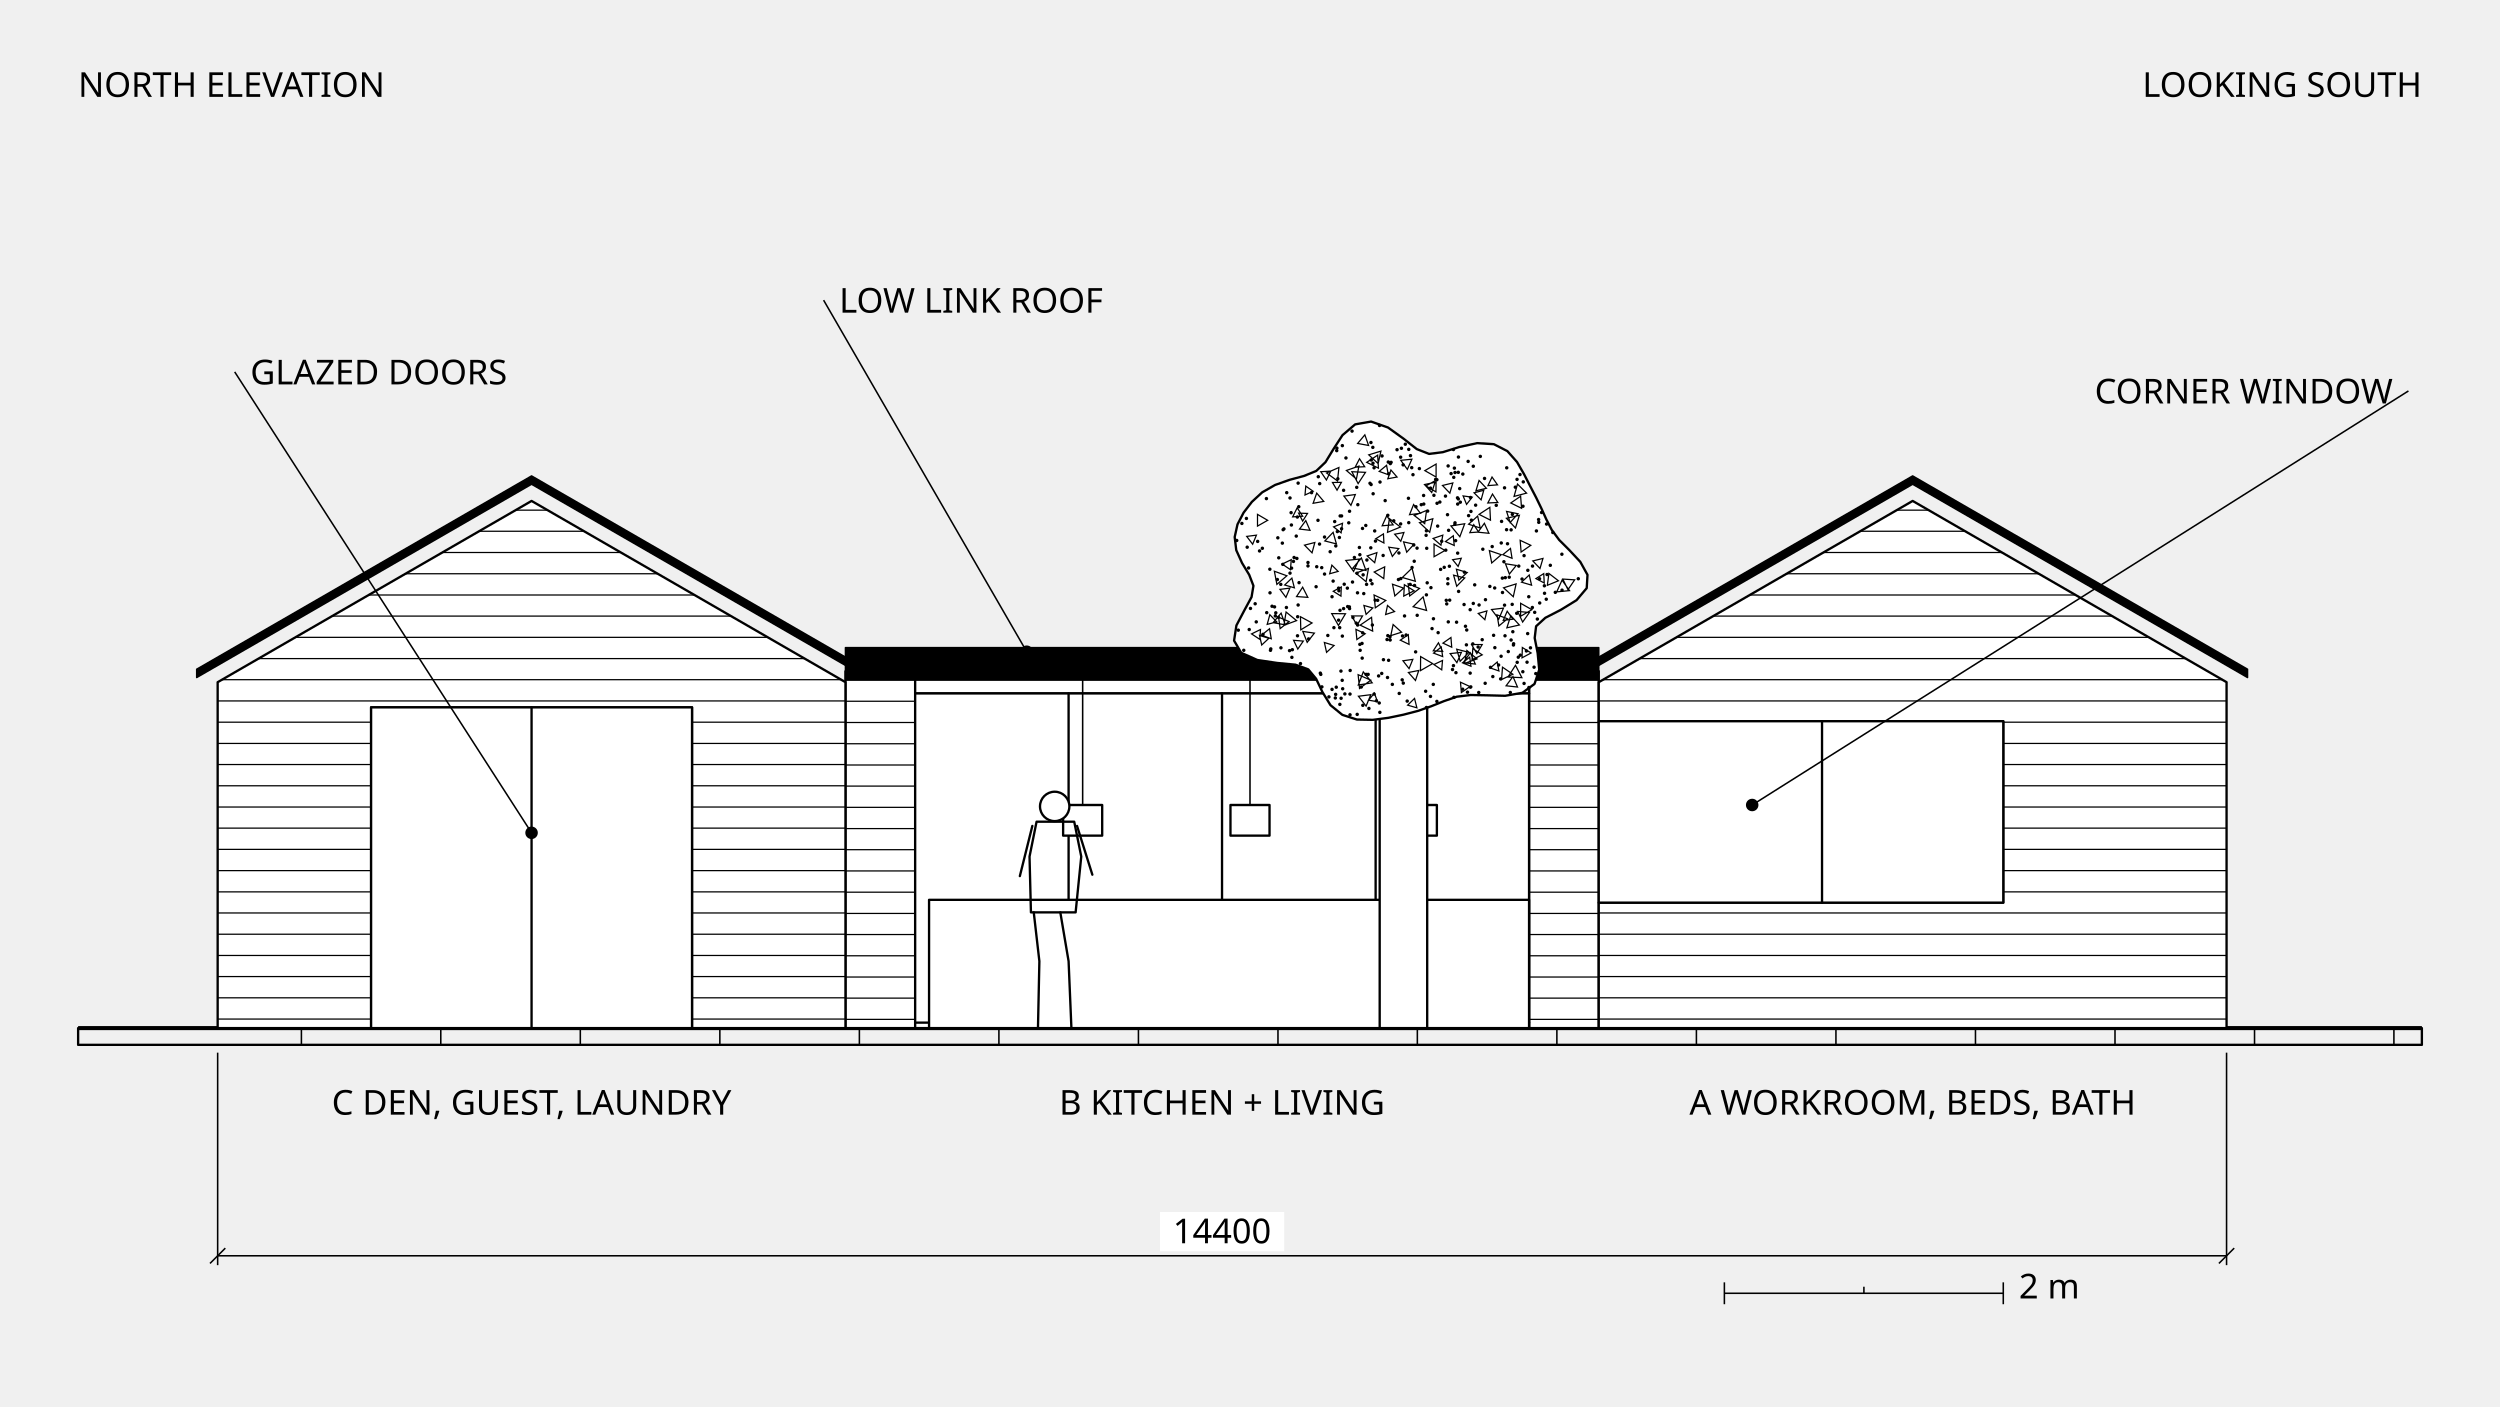
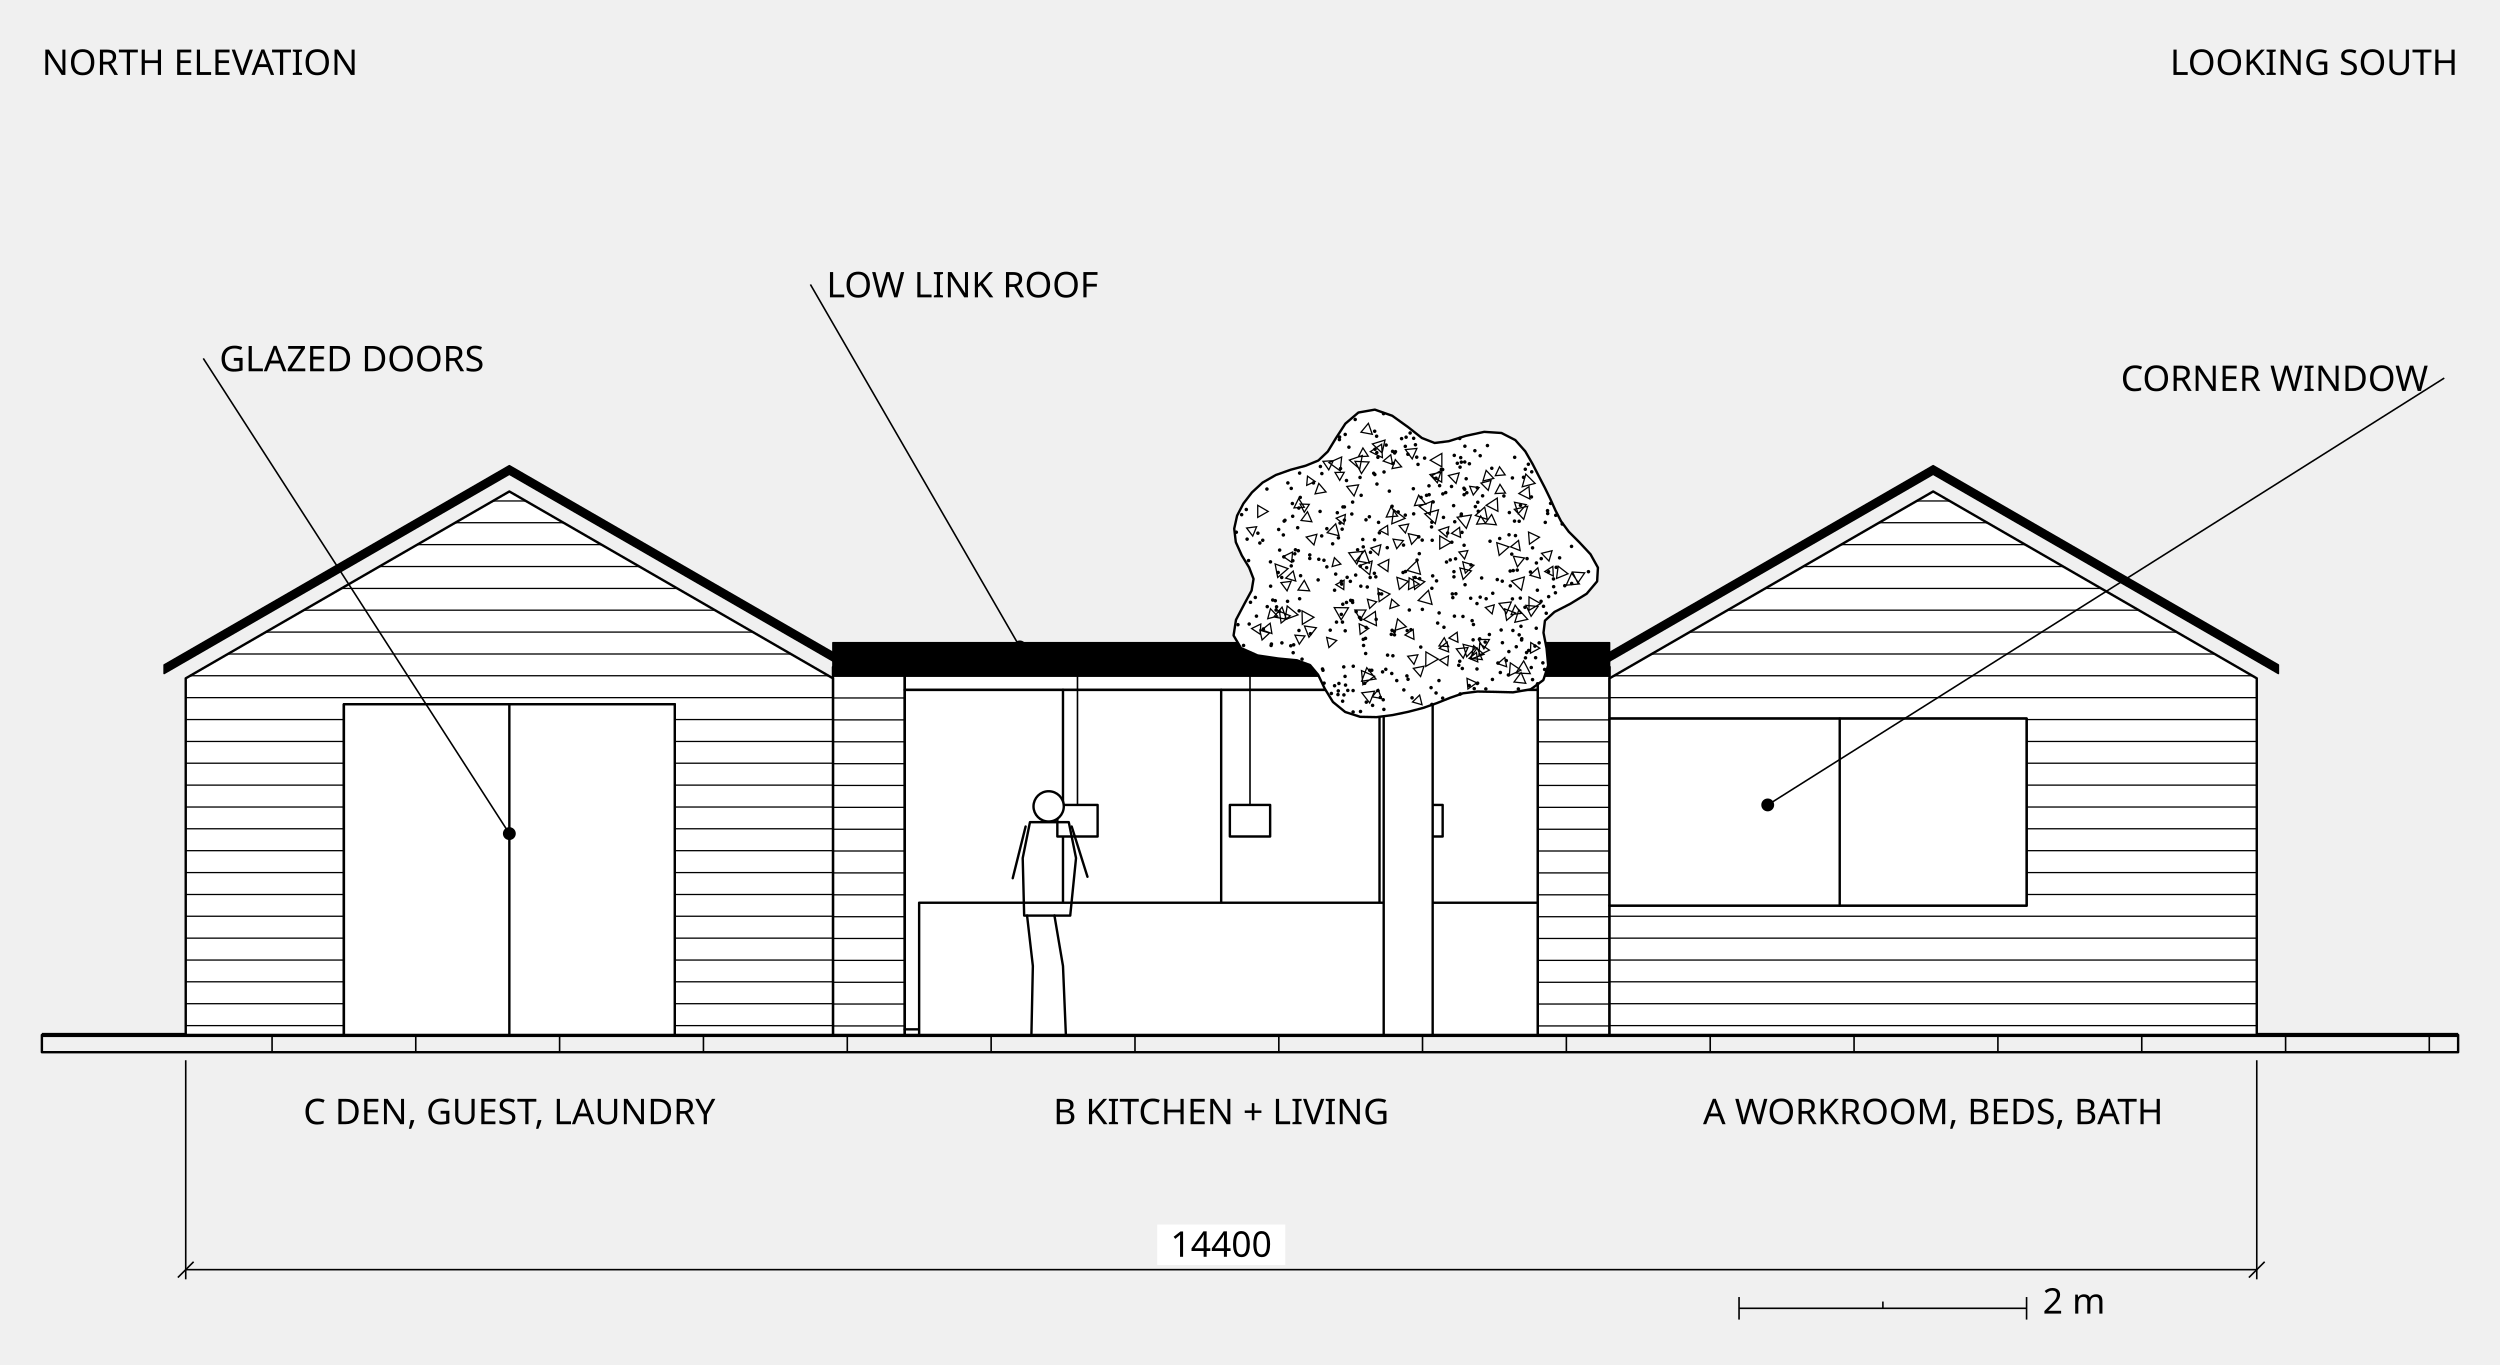
- <svg xmlns="http://www.w3.org/2000/svg" viewBox="0 0 1600 900">
+ <svg xmlns="http://www.w3.org/2000/svg" viewBox="24 15.5 1552 847">
  <defs>
    <style>
.k{fill:#fff;stroke:#000;stroke-width:1.5px;stroke-linejoin:round}
.c{fill:#fff;stroke:#000;stroke-width:2.6px;stroke-linejoin:round}
.n{fill:none;stroke:#000;stroke-width:1.5px;stroke-linejoin:round;stroke-linecap:round}
.b{fill:#000;stroke:#000;stroke-width:1px;stroke-linejoin:round}
.h{fill:none;stroke:#000;stroke-width:.8px}
.l{fill:none;stroke:#000;stroke-width:1px}
.w{fill:#fff;stroke:none}
.g{fill:none;stroke:#7f7f7f;stroke-width:1.1px;stroke-dasharray:7 6}
.gs{fill:none;stroke:#7f7f7f;stroke-width:1.1px}
.gf{fill:#d9d9d9;stroke:none}
.gd{fill:#8c8c8c;stroke:none}
.dt{fill:none;stroke:#000;stroke-width:2.2px;stroke-linecap:round}
.t{fill:#000;font-family:Aileron-Regular,Aileron,sans-serif;font-size:28px}
.ts{fill:#000;font-family:Aileron-Regular,Aileron,sans-serif;font-size:22px}
.m{fill:#fff;stroke:#000;stroke-width:1.5px}
.mt{fill:#000;font-family:Aileron-Regular,Aileron,sans-serif;font-size:22px;text-anchor:middle}
</style>
    <clipPath id="vb">
      <rect x="0" y="0" width="1600" height="900" />
    </clipPath>
  </defs>
  <g clip-path="url(#vb)">
    <path class="n" fill-rule="evenodd" d="M1550.0,668.7 L1550.0,658.0 L50.0,658.0 L50.0,668.7Z" />
    <path class="c" d="M50.0,658.0 L1550.0,658.0" />
    <path class="l" d="M192.9,658.0 L192.9,668.7" />
    <path class="l" d="M282.1,658.0 L282.1,668.7" />
    <path class="l" d="M371.4,658.0 L371.4,668.7" />
    <path class="l" d="M460.7,658.0 L460.7,668.7" />
    <path class="l" d="M550.0,658.0 L550.0,668.7" />
    <path class="l" d="M639.3,658.0 L639.3,668.7" />
    <path class="l" d="M728.6,658.0 L728.6,668.7" />
    <path class="l" d="M817.9,658.0 L817.9,668.7" />
    <path class="l" d="M907.1,658.0 L907.1,668.7" />
    <path class="l" d="M996.4,658.0 L996.4,668.7" />
    <path class="l" d="M1085.7,658.0 L1085.7,668.7" />
    <path class="l" d="M1175.0,658.0 L1175.0,668.7" />
    <path class="l" d="M1264.3,658.0 L1264.3,668.7" />
    <path class="l" d="M1353.6,658.0 L1353.6,668.7" />
    <path class="l" d="M1442.9,658.0 L1442.9,668.7" />
    <path class="l" d="M1532.1,658.0 L1532.1,668.7" />
    <path class="k" fill-rule="evenodd" d="M1023.2,658.0 L1023.2,429.6 L978.6,429.6 L978.6,658.0Z" />
    <path class="k" fill-rule="evenodd" d="M585.7,658.0 L585.7,429.6 L541.1,429.6 L541.1,658.0Z" />
    <path class="k" fill-rule="evenodd" d="M978.6,443.8 L978.6,429.6 L585.7,429.6 L585.7,443.8Z" />
    <path class="h" d="M541.1,435.3 L1023.2,435.3 M541.1,448.8 L585.7,448.8 M978.6,448.8 L1023.2,448.8 M541.1,462.4 L585.7,462.4 M978.6,462.4 L1023.2,462.4 M541.1,476.0 L585.7,476.0 M978.6,476.0 L1023.2,476.0 M541.1,489.6 L585.7,489.6 M978.6,489.6 L1023.2,489.6 M541.1,503.1 L585.7,503.1 M978.6,503.1 L1023.2,503.1 M541.1,516.7 L585.7,516.7 M978.6,516.7 L1023.2,516.7 M541.1,530.3 L585.7,530.3 M978.6,530.3 L1023.2,530.3 M541.1,543.8 L585.7,543.8 M978.6,543.8 L1023.2,543.8 M541.1,557.4 L585.7,557.4 M978.6,557.4 L1023.2,557.4 M541.1,571.0 L585.7,571.0 M978.6,571.0 L1023.2,571.0 M541.1,584.6 L585.7,584.6 M978.6,584.6 L1023.2,584.6 M541.1,598.1 L585.7,598.1 M978.6,598.1 L1023.2,598.1 M541.1,611.7 L585.7,611.7 M978.6,611.7 L1023.2,611.7 M541.1,625.3 L585.7,625.3 M978.6,625.3 L1023.2,625.3 M541.1,638.8 L585.7,638.8 M978.6,638.8 L1023.2,638.8 M541.1,652.4 L585.7,652.4 M978.6,652.4 L1023.2,652.4" />
    <path class="k" fill-rule="evenodd" d="M978.6,658.0 L978.6,443.8 L585.7,443.8 L585.7,658.0Z" />
    <path class="n" d="M880.4,658.0 L880.4,443.8" />
    <path class="n" d="M782.1,658.0 L782.1,443.8" />
    <path class="n" d="M683.9,658.0 L683.9,443.8" />
    <path class="n" d="M978.6,654.5 L585.7,654.5" />
    <path class="b" fill-rule="evenodd" d="M1023.2,435.0 L1023.2,414.5 L541.1,414.5 L541.1,435.0Z" />
    <path class="k" fill-rule="evenodd" d="M978.6,658.0 L978.6,575.9 L594.6,575.9 L594.6,658.0Z" />
    <path class="k" fill-rule="evenodd" d="M919.6,534.8 L919.6,515.2 L894.6,515.2 L894.6,534.8Z" />
    <path class="l" d="M907.1,515.2 L907.1,429.6" />
    <path class="k" fill-rule="evenodd" d="M812.5,534.8 L812.5,515.2 L787.5,515.2 L787.5,534.8Z" />
    <path class="l" d="M800.0,515.2 L800.0,429.6" />
    <path class="k" fill-rule="evenodd" d="M705.4,534.8 L705.4,515.2 L680.4,515.2 L680.4,534.8Z" />
    <path class="l" d="M692.9,515.2 L692.9,429.6" />
    <path class="k" fill-rule="evenodd" d="M1023.2,658.0 L1023.2,577.7 L1282.1,577.7 L1282.1,461.6 L1023.2,461.6 L1023.2,436.6 L1224.1,320.6 L1425.0,436.6 L1425.0,658.0Z" />
    <path class="h" d="M1214.0,326.5 L1234.2,326.5 M1190.5,340.0 L1257.7,340.0 M1167.0,353.6 L1281.3,353.6 M1143.5,367.2 L1304.8,367.2 M1119.9,380.8 L1328.3,380.8 M1096.4,394.3 L1351.8,394.3 M1072.9,407.9 L1375.3,407.9 M1049.4,421.5 L1398.8,421.5 M1025.9,435.0 L1422.3,435.0 M1023.2,448.6 L1425.0,448.6 M1282.1,462.2 L1425.0,462.2 M1282.1,475.8 L1425.0,475.8 M1282.1,489.3 L1425.0,489.3 M1282.1,502.9 L1425.0,502.9 M1282.1,516.5 L1425.0,516.5 M1282.1,530.0 L1425.0,530.0 M1282.1,543.6 L1425.0,543.6 M1282.1,557.2 L1425.0,557.2 M1282.1,570.8 L1425.0,570.8 M1023.2,584.3 L1425.0,584.3 M1023.2,597.9 L1425.0,597.9 M1023.2,611.5 L1425.0,611.5 M1023.2,625.0 L1425.0,625.0 M1023.2,638.6 L1425.0,638.6 M1023.2,652.2 L1425.0,652.2" />
    <path class="k" fill-rule="evenodd" d="M442.9,658.0 L442.9,452.7 L237.5,452.7 L237.5,658.0 L139.3,658.0 L139.3,436.6 L340.2,320.6 L541.1,436.6 L541.1,658.0Z" />
    <path class="h" d="M330.0,326.5 L350.3,326.5 M306.5,340.0 L373.8,340.0 M283.0,353.6 L397.3,353.6 M259.5,367.2 L420.8,367.2 M236.0,380.8 L444.3,380.8 M212.5,394.3 L467.8,394.3 M189.0,407.9 L491.3,407.9 M165.5,421.5 L514.9,421.5 M142.0,435.0 L538.4,435.0 M139.3,448.6 L541.1,448.6 M139.3,462.2 L237.5,462.2 M442.9,462.2 L541.1,462.2 M139.3,475.8 L237.5,475.8 M442.9,475.8 L541.1,475.8 M139.3,489.3 L237.5,489.3 M442.9,489.3 L541.1,489.3 M139.3,502.9 L237.5,502.9 M442.9,502.9 L541.1,502.9 M139.3,516.5 L237.5,516.5 M442.9,516.5 L541.1,516.5 M139.3,530.0 L237.5,530.0 M442.9,530.0 L541.1,530.0 M139.3,543.6 L237.5,543.6 M442.9,543.6 L541.1,543.6 M139.3,557.2 L237.5,557.2 M442.9,557.2 L541.1,557.2 M139.3,570.8 L237.5,570.8 M442.9,570.8 L541.1,570.8 M139.3,584.3 L237.5,584.3 M442.9,584.3 L541.1,584.3 M139.3,597.9 L237.5,597.9 M442.9,597.9 L541.1,597.9 M139.3,611.5 L237.5,611.5 M442.9,611.5 L541.1,611.5 M139.3,625.0 L237.5,625.0 M442.9,625.0 L541.1,625.0 M139.3,638.6 L237.5,638.6 M442.9,638.6 L541.1,638.6 M139.3,652.2 L237.5,652.2 M442.9,652.2 L541.1,652.2" />
    <path class="k" fill-rule="evenodd" d="M1282.1,577.7 L1282.1,461.6 L1023.2,461.6 L1023.2,577.7Z" />
    <path class="n" d="M1166.1,577.7 L1166.1,461.6" />
    <path class="k" fill-rule="evenodd" d="M442.9,658.0 L442.9,452.7 L237.5,452.7 L237.5,658.0Z" />
    <path class="n" d="M340.2,658.0 L340.2,452.7" />
    <path class="b" fill-rule="evenodd" d="M1438.4,428.3 L1224.1,304.6 L1009.8,428.3 L1009.8,433.6 L1224.1,309.9 L1438.4,433.6Z" />
    <path class="b" fill-rule="evenodd" d="M554.5,428.3 L340.2,304.6 L125.9,428.3 L125.9,433.6 L340.2,309.9 L554.5,433.6Z" />
    <path class="k" fill-rule="evenodd" d="M913.4,658.0 L913.4,452.7 L883.0,452.7 L883.0,658.0Z" />
    <path class="k" fill-rule="evenodd" d="M1016.0,367.9 L1011.4,359.6 L1004.5,352.2 L997.9,345.6 L993.1,339.1 L989.6,332.3 L986.5,325.4 L983.1,318.4 L979.3,311.1 L975.4,303.5 L970.9,295.7 L964.7,288.7 L956.1,284.3 L945.4,283.6 L933.9,286.1 L923.4,289.4 L914.6,290.5 L906.7,287.4 L898.2,280.7 L888.3,273.6 L877.5,269.8 L867.3,271.6 L859.2,278.5 L853.3,287.6 L848.3,295.8 L842.4,301.4 L834.6,304.6 L825.3,307.1 L816.0,310.4 L807.8,315.1 L801.2,321.2 L795.9,328.1 L792.0,335.6 L790.2,343.7 L791.2,352.1 L794.9,360.3 L799.5,367.9 L802.2,374.9 L801.0,382.1 L796.4,390.6 L791.3,400.3 L789.8,410.0 L794.4,417.8 L804.7,422.4 L817.5,424.3 L829.1,425.4 L837.3,428.4 L842.3,434.4 L846.3,442.8 L851.5,451.3 L859.1,457.5 L868.4,460.5 L878.6,460.7 L888.6,459.4 L898.2,457.4 L907.4,455.0 L916.0,452.0 L924.2,448.7 L932.3,445.9 L941.2,444.8 L951.7,445.0 L963.3,445.3 L974.3,443.4 L982.1,437.7 L985.1,428.6 L984.1,418.0 L982.2,408.3 L983.1,400.8 L989.0,395.4 L998.9,390.3 L1009.0,384.1 L1015.5,376.4Z" />
    <path class="dt" d="M879.4,299.4 l0.01,0 M804.9,346.5 l0.01,0 M962.9,312.2 l0.01,0 M911.2,322.6 l0.01,0 M977.3,423.8 l0.01,0 M970.9,306.8 l0.01,0 M859.9,389.5 l0.01,0 M955.4,433.0 l0.01,0 M926.9,398.0 l0.01,0 M904.3,303.8 l0.01,0 M896.9,286.9 l0.01,0 M913.7,327.1 l0.01,0 M995.4,379.1 l0.01,0 M904.8,348.8 l0.01,0 M925.3,352.1 l0.01,0 M826.3,328.1 l0.01,0 M800.3,389.4 l0.01,0 M853.2,371.9 l0.01,0 M896.4,335.3 l0.01,0 M883.2,308.5 l0.01,0 M932.9,322.6 l0.01,0 M870.3,412.4 l0.01,0 M862.3,376.4 l0.01,0 M962.9,387.3 l0.01,0 M843.5,333.0 l0.01,0 M830.0,357.4 l0.01,0 M799.5,402.9 l0.01,0 M882.7,449.9 l0.01,0 M930.2,426.0 l0.01,0 M856.2,306.4 l0.01,0 M890.3,295.9 l0.01,0 M876.1,453.4 l0.01,0 M967.1,339.1 l0.01,0 M855.5,288.4 l0.01,0 M942.9,298.4 l0.01,0 M799.1,363.5 l0.01,0 M817.5,370.9 l0.01,0 M964.8,348.0 l0.01,0 M844.5,348.2 l0.01,0 M798.2,350.2 l0.01,0 M846.0,439.6 l0.01,0 M977.8,365.0 l0.01,0 M844.6,309.5 l0.01,0 M999.7,377.7 l0.01,0 M968.7,412.0 l0.01,0 M901.6,287.6 l0.01,0 M865.9,395.2 l0.01,0 M970.7,392.5 l0.01,0 M974.1,370.6 l0.01,0 M937.9,400.8 l0.01,0 M850.5,446.0 l0.01,0 M933.5,378.5 l0.01,0 M973.0,419.3 l0.01,0 M988.4,374.9 l0.01,0 M941.7,332.9 l0.01,0 M896.5,370.3 l0.01,0 M924.3,363.1 l0.01,0 M985.4,385.9 l0.01,0 M821.2,339.0 l0.01,0 M963.4,369.7 l0.01,0 M912.7,342.6 l0.01,0 M967.9,329.2 l0.01,0 M842.7,362.7 l0.01,0 M815.7,388.4 l0.01,0 M990.1,367.7 l0.01,0 M888.0,433.6 l0.01,0 M858.2,429.5 l0.01,0 M885.4,422.2 l0.01,0 M901.6,334.5 l0.01,0 M912.4,442.4 l0.01,0 M860.3,373.9 l0.01,0 M899.9,406.4 l0.01,0 M899.4,284.3 l0.01,0 M845.3,431.6 l0.01,0 M870.5,416.2 l0.01,0 M942.9,386.2 l0.01,0 M860.7,444.1 l0.01,0 M895.5,443.8 l0.01,0 M859.0,435.4 l0.01,0 M967.8,386.8 l0.01,0 M889.8,296.7 l0.01,0 M964.2,339.0 l0.01,0 M939.6,295.3 l0.01,0 M972.8,303.7 l0.01,0 M993.8,340.8 l0.01,0 M920.1,336.7 l0.01,0 M930.2,287.7 l0.01,0 M880.9,448.5 l0.01,0 M830.5,394.7 l0.01,0 M863.7,327.2 l0.01,0 M971.0,423.9 l0.01,0 M922.0,364.4 l0.01,0 M919.6,448.9 l0.01,0 M816.2,394.2 l0.01,0 M942.6,412.1 l0.01,0 M929.6,428.5 l0.01,0 M858.3,446.9 l0.01,0 M881.7,384.2 l0.01,0 M859.9,313.8 l0.01,0 M863.7,389.5 l0.01,0 M880.3,346.3 l0.01,0 M974.7,324.0 l0.01,0 M882.9,272.3 l0.01,0 M831.4,372.9 l0.01,0 M946.6,387.2 l0.01,0 M872.2,451.4 l0.01,0 M930.8,299.6 l0.01,0 M926.4,329.4 l0.01,0 M810.5,319.1 l0.01,0 M823.5,315.3 l0.01,0 M857.5,450.8 l0.01,0 M826.8,420.7 l0.01,0 M943.8,374.3 l0.01,0 M908.4,299.9 l0.01,0 M861.4,293.1 l0.01,0 M855.2,439.8 l0.01,0 M948.6,409.4 l0.01,0 M916.5,402.3 l0.01,0 M953.5,375.3 l0.01,0 M903.5,299.3 l0.01,0 M980.8,362.3 l0.01,0 M878.3,400.0 l0.01,0 M984.7,332.5 l0.01,0 M877.3,350.6 l0.01,0 M981.8,427.0 l0.01,0 M842.3,375.5 l0.01,0 M897.6,407.0 l0.01,0 M875.6,431.6 l0.01,0 M978.4,381.9 l0.01,0 M814.1,388.0 l0.01,0 M936.1,441.1 l0.01,0 M932.8,318.6 l0.01,0 M983.9,396.2 l0.01,0 M859.3,440.8 l0.01,0 M931.2,334.6 l0.01,0 M978.5,440.0 l0.01,0 M938.7,403.2 l0.01,0 M926.6,370.4 l0.01,0 M808.3,406.0 l0.01,0 M902.5,374.0 l0.01,0 M925.1,317.5 l0.01,0 M966.6,443.2 l0.01,0 M947.4,292.1 l0.01,0 M980.7,388.8 l0.01,0 M898.0,297.5 l0.01,0 M871.2,439.7 l0.01,0 M959.1,425.6 l0.01,0 M857.2,344.0 l0.01,0 M883.1,455.9 l0.01,0 M960.4,434.5 l0.01,0 M857.4,401.7 l0.01,0 M968.2,404.3 l0.01,0 M888.8,303.2 l0.01,0 M960.8,347.5 l0.01,0 M931.8,430.5 l0.01,0 M862.5,388.2 l0.01,0 M847.7,367.4 l0.01,0 M854.8,444.4 l0.01,0 M819.8,414.6 l0.01,0 M941.1,439.8 l0.01,0 M902.7,291.6 l0.01,0 M866.8,356.8 l0.01,0 M845.0,430.8 l0.01,0 M856.9,378.1 l0.01,0 M939.2,443.0 l0.01,0 M830.4,406.9 l0.01,0 M796.0,416.2 l0.01,0 M830.8,309.2 l0.01,0 M797.7,331.8 l0.01,0 M864.0,457.5 l0.01,0 M927.1,339.4 l0.01,0 M940.9,430.8 l0.01,0 M821.0,361.2 l0.01,0 M913.4,373.0 l0.01,0 M871.7,411.8 l0.01,0 M979.5,414.6 l0.01,0 M839.4,315.3 l0.01,0 M919.6,307.0 l0.01,0 M931.1,335.5 l0.01,0 M872.1,405.0 l0.01,0 M868.6,457.2 l0.01,0 M859.1,407.1 l0.01,0 M878.7,296.5 l0.01,0 M874.8,358.4 l0.01,0 M870.3,355.0 l0.01,0 M967.1,409.6 l0.01,0 M884.5,291.8 l0.01,0 M856.7,376.4 l0.01,0 M992.2,361.8 l0.01,0 M1010.1,370.4 l0.01,0 M830.8,387.2 l0.01,0 M925.6,384.2 l0.01,0 M888.7,422.6 l0.01,0 M831.2,324.3 l0.01,0 M888.2,329.8 l0.01,0 M933.3,302.3 l0.01,0 M868.0,398.8 l0.01,0 M912.9,452.8 l0.01,0 M865.6,372.5 l0.01,0 M912.9,339.7 l0.01,0 M896.4,292.6 l0.01,0 M989.6,383.5 l0.01,0 M950.7,383.8 l0.01,0 M926.6,373.6 l0.01,0 M897.4,435.1 l0.01,0 M837.1,360.0 l0.01,0 M853.7,401.7 l0.01,0 M854.9,349.4 l0.01,0 M982.9,431.1 l0.01,0 M806.1,352.6 l0.01,0 M807.9,350.9 l0.01,0 M974.9,308.4 l0.01,0 M906.9,350.8 l0.01,0 M810.7,392.1 l0.01,0 M940.9,390.2 l0.01,0 M905.3,374.7 l0.01,0 M888.5,295.7 l0.01,0 M813.3,415.3 l0.01,0 M863.2,334.6 l0.01,0 M852.5,381.9 l0.01,0 M816.5,392.2 l0.01,0 M825.3,416.4 l0.01,0 M913.1,350.9 l0.01,0 M858.6,338.4 l0.01,0 M961.5,370.0 l0.01,0 M911.1,317.1 l0.01,0 M931.2,302.4 l0.01,0 M898.9,394.2 l0.01,0 M912.9,380.7 l0.01,0 M918.8,306.8 l0.01,0 M892.0,333.3 l0.01,0 M858.6,330.2 l0.01,0 M857.7,330.2 l0.01,0 M837.1,362.2 l0.01,0 M855.9,340.2 l0.01,0 M939.9,330.0 l0.01,0 M864.1,429.1 l0.01,0 M915.5,312.4 l0.01,0 M878.8,316.0 l0.01,0 M889.7,409.6 l0.01,0 M855.6,286.8 l0.01,0 M956.6,376.3 l0.01,0 M868.9,400.0 l0.01,0 M961.6,379.2 l0.01,0 M900.6,448.7 l0.01,0 M887.7,409.3 l0.01,0 M878.6,286.3 l0.01,0 M877.5,310.1 l0.01,0 M818.4,357.0 l0.01,0 M956.7,414.5 l0.01,0 M941.3,439.6 l0.01,0 M879.4,444.2 l0.01,0 M977.7,405.5 l0.01,0 M888.2,406.8 l0.01,0 M988.5,379.7 l0.01,0 M930.5,446.3 l0.01,0 M854.2,333.8 l0.01,0 M932.2,398.2 l0.01,0 M843.7,305.1 l0.01,0 M898.1,437.2 l0.01,0 M870.0,350.4 l0.01,0 M884.3,431.0 l0.01,0 M792.5,403.3 l0.01,0 M962.5,359.5 l0.01,0 M957.6,323.4 l0.01,0 M821.7,338.5 l0.01,0 M849.8,406.7 l0.01,0 M917.4,396.0 l0.01,0 M868.5,366.9 l0.01,0 M960.7,420.0 l0.01,0 M941.1,318.4 l0.01,0 M930.4,305.5 l0.01,0 M936.2,303.4 l0.01,0 M986.6,328.0 l0.01,0 M964.3,299.4 l0.01,0 M974.6,429.9 l0.01,0 M919.7,322.1 l0.01,0 M889.6,407.5 l0.01,0 M934.2,312.7 l0.01,0 M928.7,303.1 l0.01,0 M969.8,311.8 l0.01,0 M868.8,379.4 l0.01,0 M920.4,404.9 l0.01,0 M933.4,292.5 l0.01,0 M984.8,334.3 l0.01,0 M950.5,437.3 l0.01,0 M876.8,309.3 l0.01,0 M845.9,363.3 l0.01,0 M877.4,283.2 l0.01,0 M982.2,391.9 l0.01,0 M953.9,427.1 l0.01,0 M949.0,351.5 l0.01,0 M828.2,356.8 l0.01,0 M985.3,370.4 l0.01,0 M983.3,339.8 l0.01,0 M917.7,317.0 l0.01,0 M934.6,321.4 l0.01,0 M791.5,345.9 l0.01,0 M917.3,438.0 l0.01,0 M854.6,446.7 l0.01,0 M878.1,373.6 l0.01,0 M937.0,386.9 l0.01,0 M859.1,285.2 l0.01,0 M894.1,287.8 l0.01,0 M909.6,323.0 l0.01,0 M976.9,416.6 l0.01,0 M832.3,424.7 l0.01,0 M921.5,321.3 l0.01,0 M880.1,384.1 l0.01,0 M826.6,363.6 l0.01,0 M989.8,335.4 l0.01,0 M950.1,306.2 l0.01,0 M827.1,415.8 l0.01,0 M865.3,275.9 l0.01,0 M837.5,408.9 l0.01,0 M895.0,370.9 l0.01,0 M872.4,367.9 l0.01,0 M975.4,355.6 l0.01,0 M864.0,444.2 l0.01,0 M946.0,414.1 l0.01,0 M972.0,362.3 l0.01,0 M938.5,412.7 l0.01,0 M903.7,363.2 l0.01,0 M874.6,374.0 l0.01,0 M925.9,386.5 l0.01,0 M825.6,366.8 l0.01,0 M829.6,343.1 l0.01,0 M830.3,330.9 l0.01,0 M931.6,346.0 l0.01,0 M827.8,359.3 l0.01,0 M941.4,327.3 l0.01,0 M851.3,353.1 l0.01,0 M901.4,318.9 l0.01,0 M965.3,417.0 l0.01,0 M955.0,349.8 l0.01,0 M874.1,336.3 l0.01,0 M872.8,379.9 l0.01,0 M877.6,294.4 l0.01,0 M963.2,406.9 l0.01,0 M999.6,354.7 l0.01,0 M871.8,421.2 l0.01,0 M813.1,416.2 l0.01,0 M823.3,388.8 l0.01,0 M906.0,417.2 l0.01,0 M804.0,398.0 l0.01,0 M944.4,323.3 l0.01,0 M820.7,347.6 l0.01,0 M971.7,420.6 l0.01,0 M915.5,445.7 l0.01,0 M975.4,437.4 l0.01,0 M933.3,319.3 l0.01,0 M955.9,406.6 l0.01,0 M794.8,335.0 l0.01,0 M847.7,343.7 l0.01,0 M803.3,386.4 l0.01,0 M886.5,320.4 l0.01,0 M812.8,379.4 l0.01,0 M852.5,441.2 l0.01,0 M817.8,344.2 l0.01,0 M965.9,369.4 l0.01,0 M891.1,438.0 l0.01,0 M906.2,324.3 l0.01,0 M869.0,323.0 l0.01,0 M932.9,354.0 l0.01,0 M907.0,393.8 l0.01,0 M856.7,396.9 l0.01,0 M946.4,443.2 l0.01,0 M877.2,371.4 l0.01,0 M961.0,333.7 l0.01,0 M863.6,388.4 l0.01,0 M874.3,431.6 l0.01,0 M868.3,311.9 l0.01,0 M927.8,384.1 l0.01,0 M885.2,355.5 l0.01,0 M937.2,366.2 l0.01,0 M922.7,346.4 l0.01,0 M968.6,412.8 l0.01,0 M812.7,364.3 l0.01,0 M825.6,318.7 l0.01,0 M926.8,298.2 l0.01,0 M879.8,339.8 l0.01,0 M905.1,359.2 l0.01,0 M826.5,336.0 l0.01,0 M872.0,338.2 l0.01,0 M915.8,376.1 l0.01,0 M895.3,353.9 l0.01,0 M927.6,362.4 l0.01,0 M818.2,395.1 l0.01,0 M882.3,432.6 l0.01,0 M819.7,374.0 l0.01,0 M857.6,390.6 l0.01,0" />
    <path class="h" d="M978.8,392.0 L974.5,398.1 L971.3,391.3Z M892.5,391.4 L886.8,393.3 L888.0,387.5Z M826.8,370.0 L828.4,376.2 L822.2,374.4Z M823.1,391.7 L829.8,397.2 L821.7,400.2Z M904.7,322.9 L909.1,328.5 L902.1,329.4Z M958.4,310.3 L952.3,310.8 L954.9,305.3Z M959.3,429.4 L953.8,427.5 L958.2,423.7Z M939.9,335.5 L945.7,330.3 L947.3,337.9Z M937.3,424.6 L938.8,416.3 L945.3,421.7Z M946.1,392.6 L951.6,391.0 L950.3,396.6Z M1004.5,378.0 L996.3,378.8 L999.7,371.3Z M886.2,362.8 L885.6,370.3 L879.5,366.1Z M898.8,374.2 L905.0,378.1 L898.4,381.5Z M923.4,342.5 L922.2,348.9 L917.2,344.6Z M873.7,405.6 L868.4,409.3 L867.8,402.8Z M841.5,347.2 L839.7,353.8 L834.9,348.9Z M955.2,316.2 L958.6,321.6 L952.2,321.9Z M890.2,300.8 L894.1,305.3 L888.2,306.4Z M936.0,424.2 L940.6,420.6 L941.4,426.4Z M823.0,382.3 L819.2,377.2 L825.5,376.4Z M919.1,305.3 L911.9,301.2 L919.1,297.0Z M849.0,417.5 L847.6,411.2 L853.8,413.1Z M970.3,373.7 L968.5,381.9 L962.3,376.2Z M881.2,353.7 L879.8,360.1 L875.0,355.8Z M875.9,448.1 L879.6,443.6 L881.6,449.1Z M935.3,417.5 L932.4,424.1 L928.1,418.3Z M858.3,341.0 L853.5,337.2 L859.2,334.9Z M896.2,409.7 L901.3,406.2 L901.8,412.4Z M904.2,422.0 L901.8,427.9 L897.9,422.9Z M930.3,368.1 L937.4,369.9 L932.3,375.2Z M865.1,394.2 L872.0,394.2 L868.5,400.2Z M953.5,324.7 L953.9,332.9 L946.6,329.2Z M882.7,301.7 L887.4,297.8 L888.5,303.8Z M969.9,425.8 L974.0,433.7 L965.1,433.3Z M836.6,411.1 L833.8,404.1 L841.2,405.2Z M972.4,329.8 L969.9,337.9 L964.1,331.7Z M882.2,299.6 L874.7,295.9 L881.7,291.3Z M842.7,315.6 L847.2,320.9 L840.4,322.1Z M833.7,333.5 L831.1,328.4 L836.8,328.6Z M962.2,389.2 L959.2,396.2 L954.6,390.1Z M934.3,343.5 L928.6,336.6 L937.4,335.2Z M887.5,330.1 L891.6,335.9 L884.6,336.5Z M973.2,386.1 L980.4,390.2 L973.2,394.4Z M980.2,374.5 L973.8,372.6 L978.7,368.0Z M923.2,310.7 L929.8,309.1 L927.9,315.6Z M835.2,316.8 L835.7,311.1 L840.4,314.4Z M928.6,408.0 L929.1,414.2 L923.5,411.6Z M807.5,412.8 L806.1,406.7 L812.1,408.5Z M869.4,445.6 L877.3,444.6 L874.3,451.9Z M898.3,376.4 L892.7,381.4 L891.2,373.9Z M933.2,362.5 L929.7,358.2 L935.2,357.3Z M966.9,321.9 L973.2,317.6 L973.8,325.3Z M801.0,405.7 L806.7,402.9 L806.3,409.2Z M917.3,416.5 L920.6,411.4 L923.3,416.9Z M958.1,393.5 L964.8,396.0 L959.3,400.6Z M971.2,439.7 L963.9,438.9 L968.3,433.0Z M814.8,398.5 L819.9,392.4 L822.6,399.9Z M944.6,314.1 L946.6,307.5 L951.3,312.5Z M878.2,437.0 L869.3,438.4 L872.5,430.0Z M861.3,358.7 L869.9,357.8 L866.3,365.7Z M942.6,415.1 L948.6,419.1 L942.1,422.3Z M905.0,348.3 L900.3,353.4 L898.3,346.8Z M944.2,425.0 L936.4,424.1 L941.0,417.8Z M889.2,331.9 L896.3,337.3 L888.0,340.7Z M867.7,366.8 L875.8,363.8 L874.3,372.3Z M950.0,334.9 L952.9,341.3 L945.9,340.6Z M839.7,398.7 L832.5,403.1 L832.3,394.7Z M910.8,382.0 L913.0,390.7 L904.4,388.3Z M988.0,367.1 L988.3,373.1 L983.0,370.3Z M812.5,402.4 L813.6,408.8 L807.4,406.5Z M933.7,371.3 L932.1,364.3 L939.0,366.4Z M817.2,374.0 L815.6,365.6 L823.6,368.5Z M852.8,308.8 L858.5,308.7 L855.7,313.7Z M912.6,311.0 L919.1,307.3 L919.0,314.8Z M949.6,313.8 L947.9,319.9 L943.4,315.4Z M941.8,412.5 L948.6,412.5 L945.2,418.3Z M870.5,400.1 L877.8,395.1 L878.5,403.9Z M890.1,406.8 L891.6,399.7 L897.0,404.6Z M908.0,429.1 L905.9,435.5 L901.4,430.4Z M977.0,315.6 L969.0,317.7 L971.2,309.8Z M934.5,423.2 L932.3,415.5 L940.1,417.5Z M865.2,301.9 L873.9,302.3 L869.2,309.5Z M970.4,361.9 L966.0,367.4 L963.5,360.8Z M935.3,443.2 L934.7,436.6 L940.8,439.4Z M966.9,394.0 L972.4,400.0 L964.4,401.8Z M883.8,288.7 L882.0,296.7 L876.0,291.1Z M911.8,335.1 L905.1,329.9 L913.0,326.7Z M833.7,375.8 L837.0,382.3 L829.8,381.8Z M851.0,367.2 L852.4,361.7 L856.4,365.7Z M906.8,453.0 L900.9,451.3 L905.3,447.0Z M897.5,369.6 L903.7,363.6 L905.8,372.0Z M891.1,356.1 L888.8,350.2 L895.2,351.1Z M873.5,278.3 L875.9,285.1 L868.9,283.8Z M870.1,440.6 L869.2,431.8 L877.3,435.3Z M856.6,400.3 L852.3,392.7 L861.1,392.8Z M853.3,378.4 L858.4,375.7 L858.2,381.5Z M917.8,348.2 L924.8,352.3 L917.8,356.3Z M922.7,428.7 L917.7,425.3 L923.2,422.7Z M856.9,299.2 L856.0,307.8 L849.0,302.7Z M968.2,431.5 L961.0,434.9 L961.6,427.0Z M860.1,317.5 L867.4,316.5 L864.6,323.4Z M964.2,327.3 L971.5,328.8 L966.5,334.4Z M936.4,317.4 L942.2,318.2 L938.6,322.8Z M845.3,301.9 L851.7,301.5 L848.9,307.2Z M896.5,346.4 L892.6,341.9 L898.5,340.8Z M930.1,342.9 L930.7,349.1 L925.1,346.6Z M908.5,334.5 L917.0,332.0 L915.0,340.6Z M826.4,358.2 L825.9,364.6 L820.6,361.0Z M819.3,402.3 L818.3,395.0 L825.0,397.8Z M896.5,294.6 L903.6,293.9 L900.7,300.4Z M902.2,381.4 L901.2,373.6 L908.5,376.6Z M997.4,371.7 L990.3,374.6 L991.3,367.0Z M1000.2,370.6 L1007.8,371.1 L1003.5,377.4Z M909.1,429.2 L909.2,420.2 L916.9,424.7Z M885.7,347.5 L880.5,344.8 L885.4,341.7Z M827.9,409.8 L834.1,410.3 L830.6,415.4Z M867.3,299.0 L870.1,293.6 L873.4,298.7Z M968.3,396.3 L962.1,397.0 L964.6,391.2Z M811.3,333.0 L804.8,336.7 L804.8,329.2Z M817.1,398.0 L811.0,399.6 L812.7,393.4Z M985.6,363.8 L981.0,359.0 L987.5,357.4Z M973.5,353.3 L972.9,345.8 L979.7,349.0Z M830.2,325.0 L833.7,330.4 L827.3,330.8Z M974.1,421.0 L974.3,414.4 L979.9,417.9Z M961.8,355.0 L966.7,351.0 L967.7,357.3Z M831.7,338.6 L835.7,333.2 L838.4,339.4Z M861.7,301.1 L869.7,298.3 L868.1,306.6Z M874.3,393.2 L872.9,387.5 L878.6,389.1Z M865.8,363.6 L871.3,357.1 L874.2,365.1Z M880.2,389.0 L879.4,380.8 L886.9,384.3Z M946.3,340.5 L940.7,340.9 L943.2,335.8Z M797.9,343.3 L804.1,342.5 L801.7,348.3Z M954.7,360.3 L953.2,352.4 L960.8,355.0Z M918.4,308.7 L916.3,315.2 L911.7,310.1Z M853.2,340.7 L855.3,348.1 L847.9,346.2Z M922.4,414.1 L923.3,420.2 L917.5,418.0Z" />
    <path class="n" d="M664.3,658.0 L665.2,615.2 L661.6,583.9" />
    <path class="n" d="M685.7,658.0 L683.9,615.2 L678.6,583.9" />
    <path class="n" d="M659.8,583.9 L658.9,548.2 L663.4,525.9 L687.5,525.9 L692.0,548.2 L688.4,583.9Z" />
    <path class="n" d="M660.7,528.6 L652.7,560.7" />
    <path class="n" d="M689.3,528.6 L699.1,559.8" />
    <circle class="k" cx="675.0" cy="516.1" r="9.4" />
    <path class="l" d="M139.3,673.7 L139.3,809.7 M1425.0,673.7 L1425.0,809.7 M139.3,803.7 L1425.0,803.7" />
    <path class="l" d="M134.4,808.6 L144.2,798.8 M1420.1,808.6 L1429.9,798.8" />
    <rect class="w" x="742.4" y="775.7" width="79.5" height="25.1" />
    <text class="ts" x="782.1" y="795.7" text-anchor="middle">14400</text>
    <path class="l" d="M1103.6,827.7 L1282.1,827.7 M1103.6,820.7 L1103.6,834.7 M1282.1,820.7 L1282.1,834.7 M1192.9,823.5 L1192.9,827.7" />
    <text class="ts" x="1292.1" y="831.0" text-anchor="start">2 m</text>
    <text class="ts" x="340.2" y="713.4" text-anchor="middle">C  DEN, GUEST, LAUNDRY</text>
    <text class="ts" x="782.1" y="713.4" text-anchor="middle">B  KITCHEN + LIVING</text>
    <text class="ts" x="1224.1" y="713.4" text-anchor="middle">A  WORKROOM, BEDS, BATH</text>
    <text class="ts" x="50.0" y="62.0" text-anchor="start">NORTH ELEVATION</text>
    <text class="ts" x="1550.0" y="62.0" text-anchor="end">LOOKING SOUTH</text>
    <circle class="b" cx="1121.4" cy="515.2" r="3.5" />
    <path class="l" d="M1121.4,515.2 L1541.4,250.2" />
    <text class="ts" x="1531.4" y="258.2" text-anchor="end">CORNER WINDOW</text>
    <circle class="b" cx="340.2" cy="533.0" r="3.5" />
    <path class="l" d="M340.2,533.0 L150.2,238.0" />
    <text class="ts" x="160.2" y="246.0" text-anchor="start">GLAZED DOORS</text>
    <circle class="b" cx="657.1" cy="417.1" r="3.5" />
    <path class="l" d="M657.1,417.1 L527.1,192.1" />
    <text class="ts" x="537.1" y="200.1" text-anchor="start">LOW LINK ROOF</text>
  </g>
</svg>
